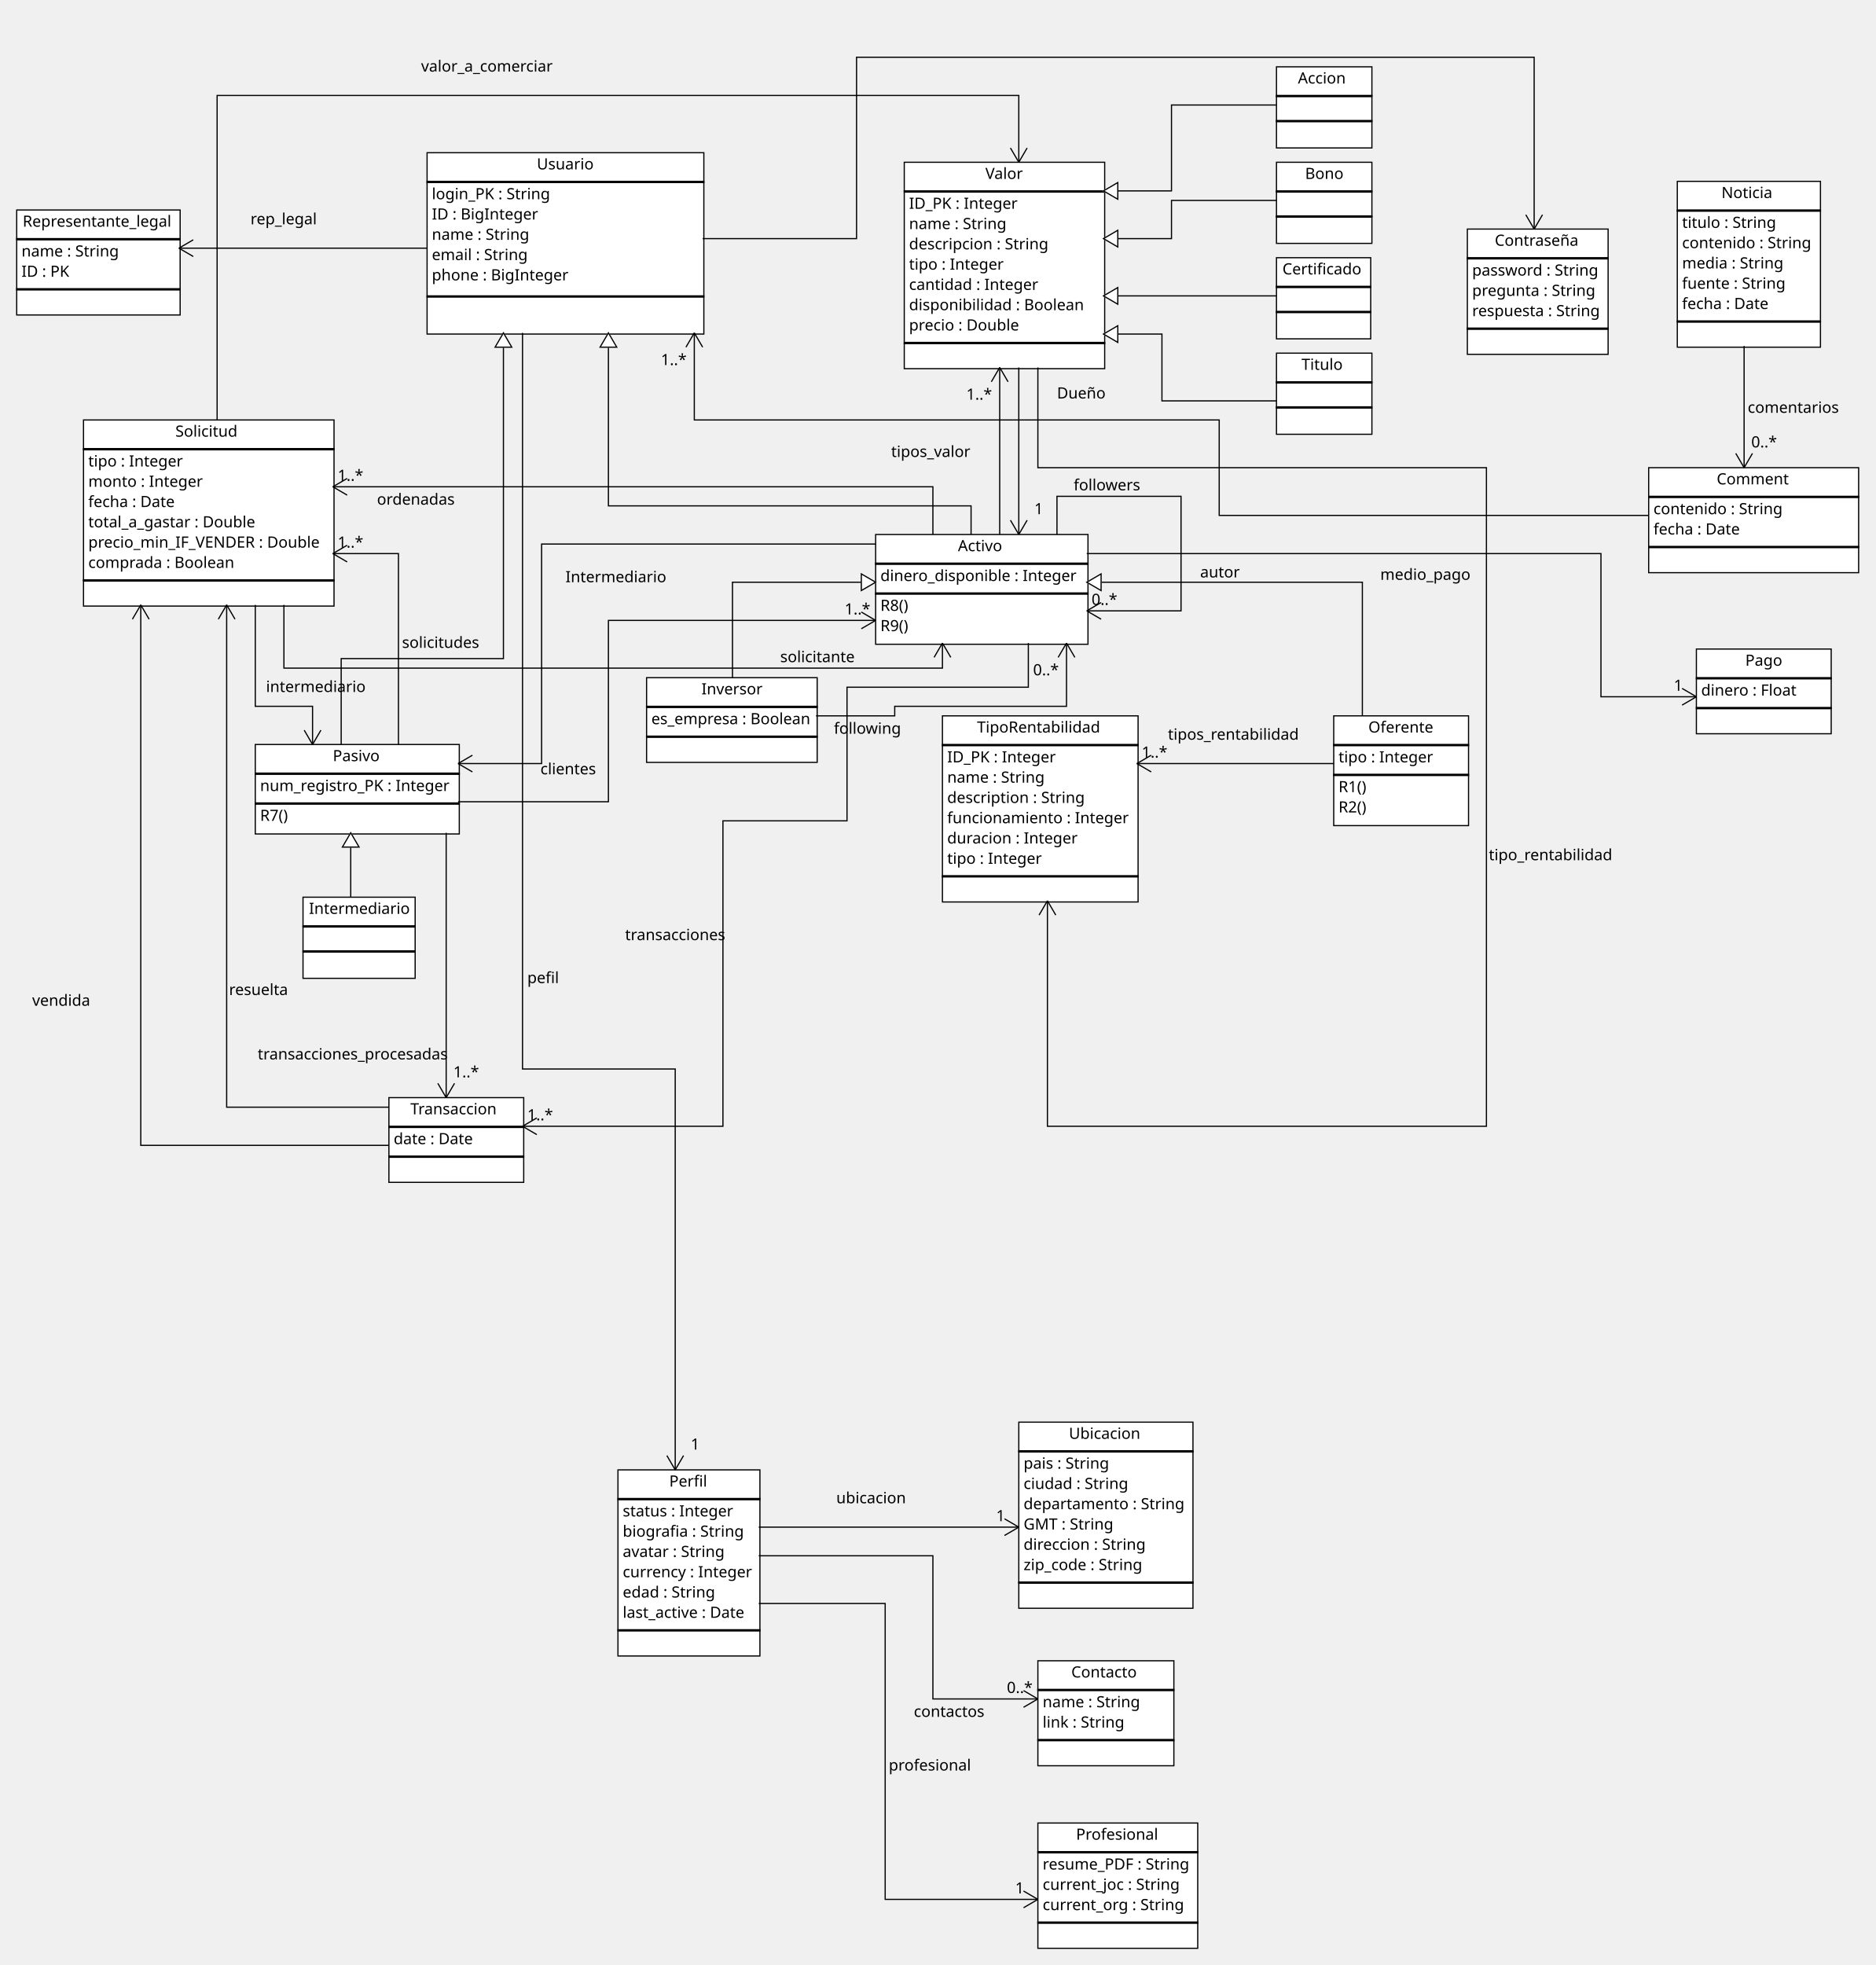
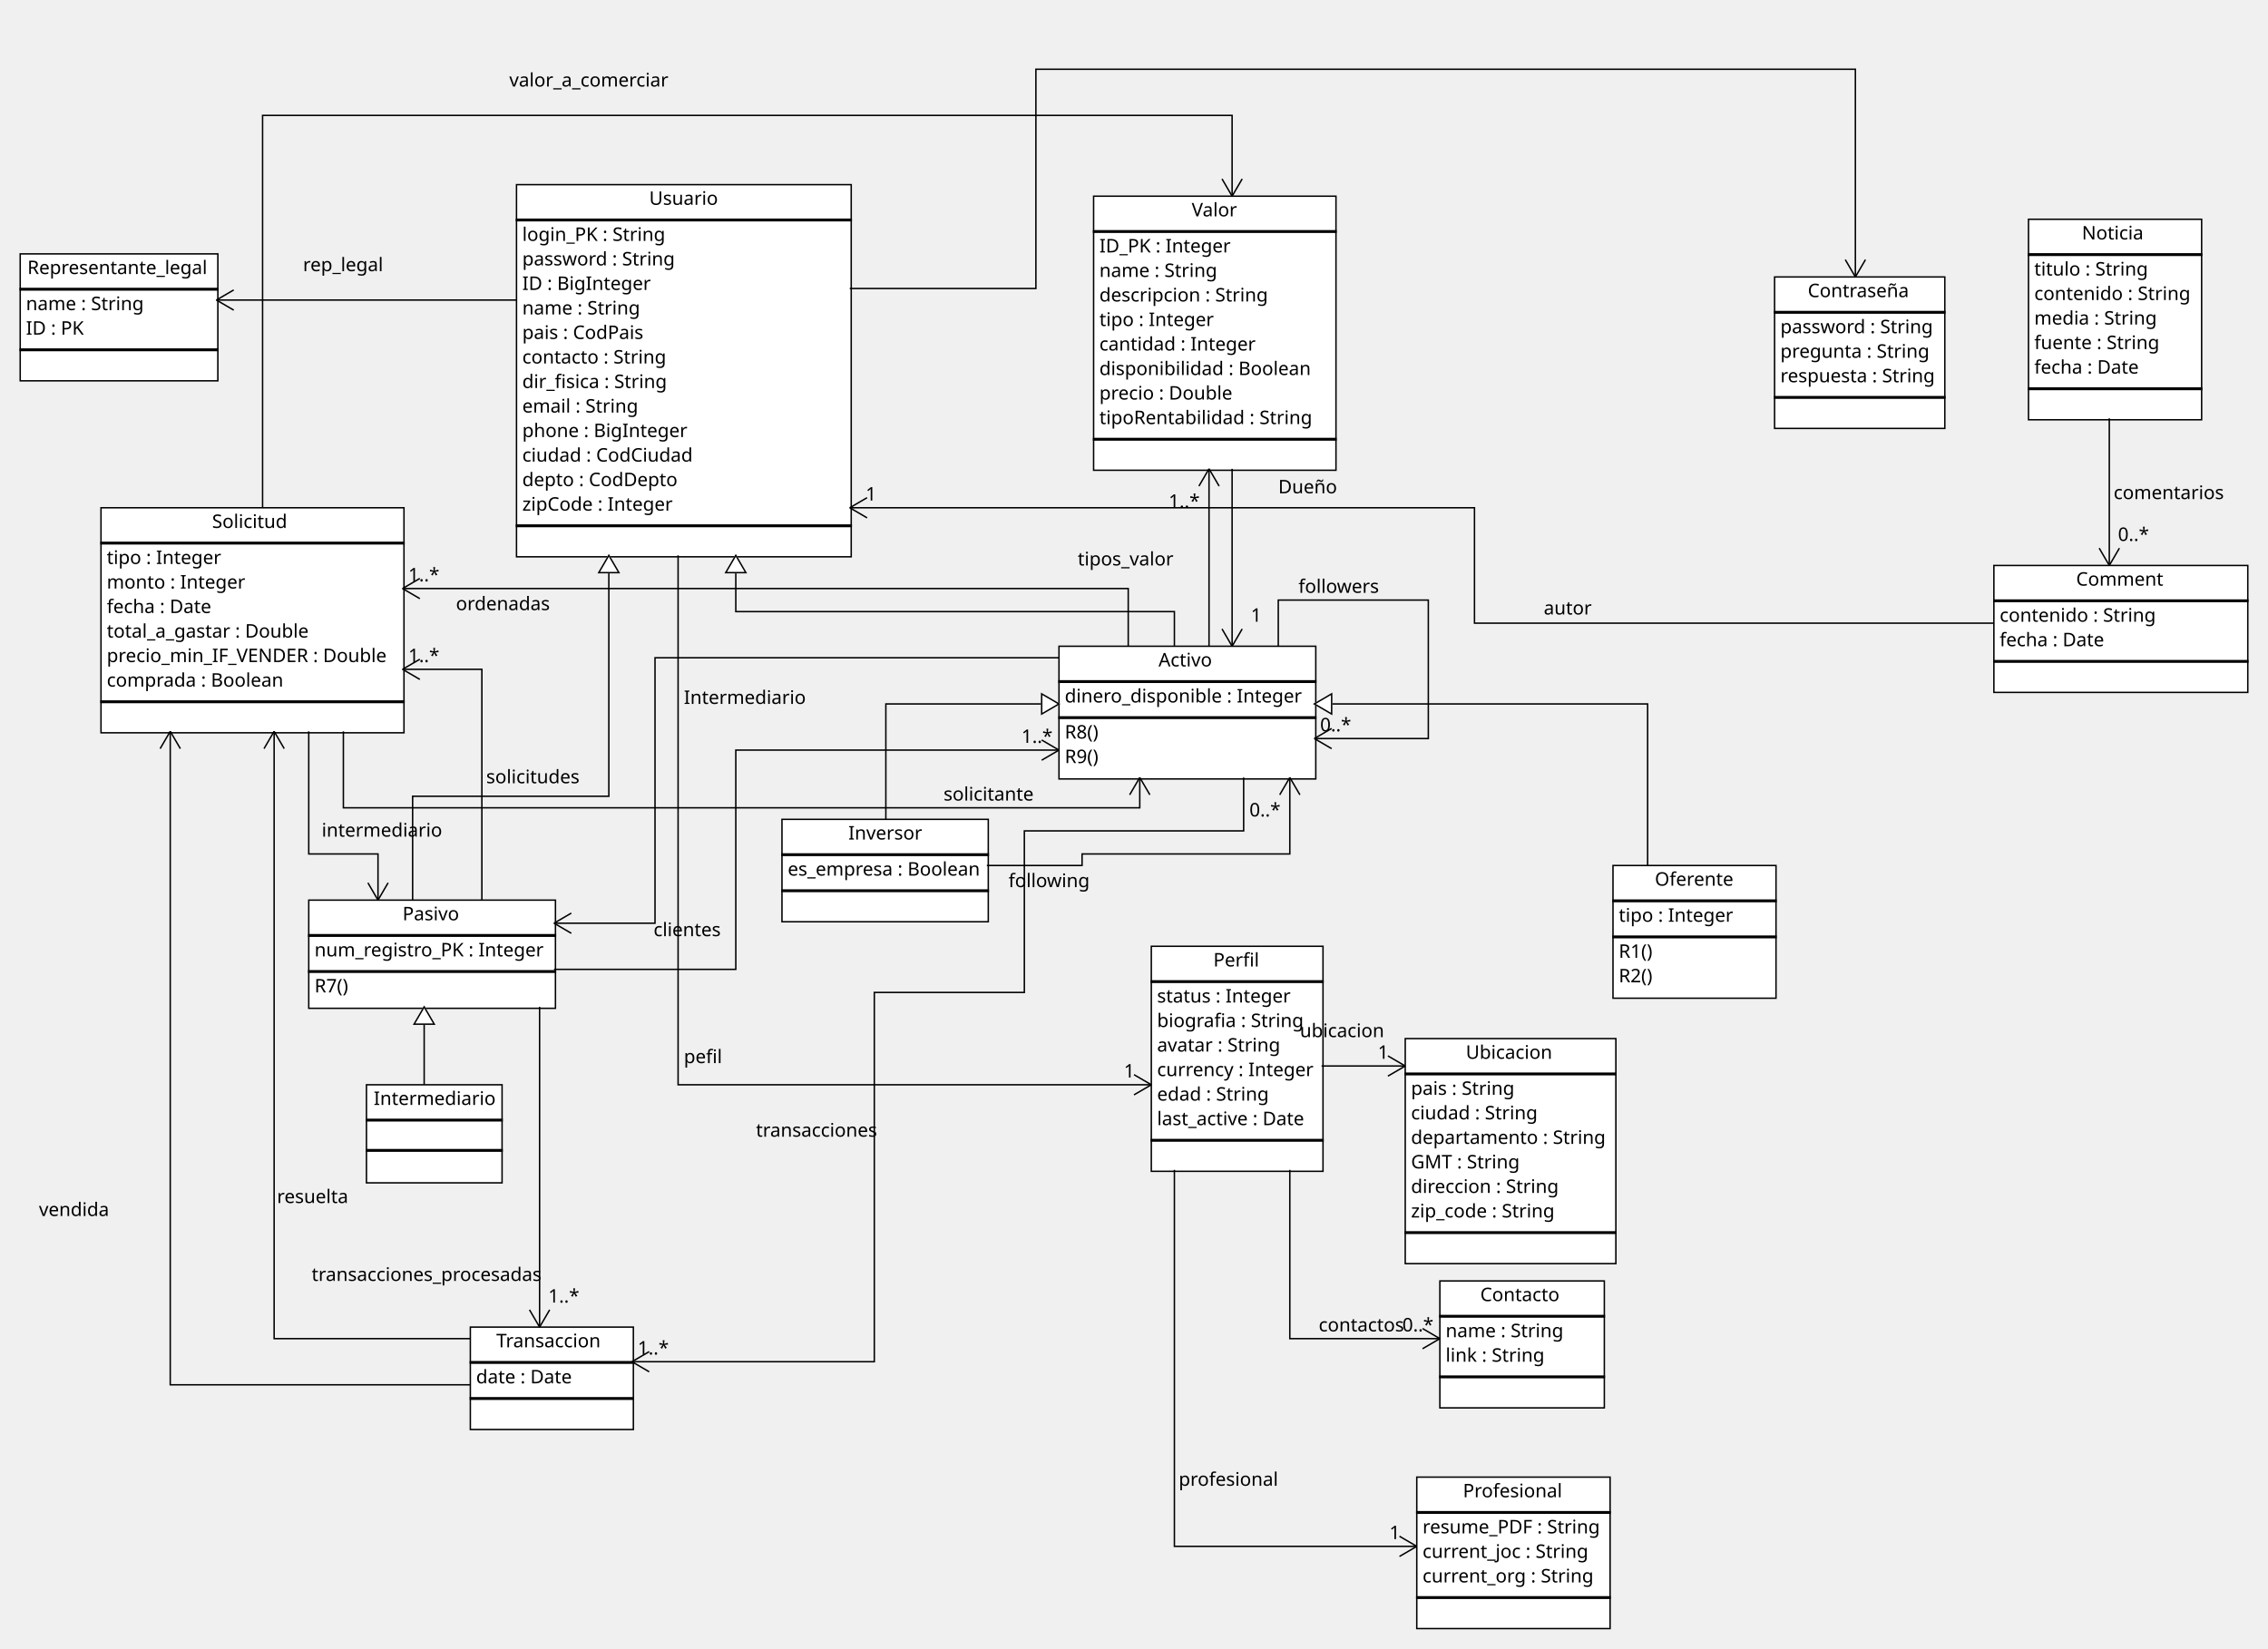
- <svg xmlns="http://www.w3.org/2000/svg" height="1647" version="1.1" width="1572">
-   <rect fill="#ffffff" height="152" stroke="#ffffff" stroke-width="1" width="232" x="358" y="128" />
-   <rect fill="none" height="152" stroke="#000000" stroke-width="1" width="232" x="358" y="128" />
+ <svg xmlns="http://www.w3.org/2000/svg" height="1143" version="1.1" width="1572">
+   <rect fill="#ffffff" height="258" stroke="#ffffff" stroke-width="1" width="232" x="358" y="128" />
+   <rect fill="none" height="258" stroke="#000000" stroke-width="1" width="232" x="358" y="128" />
  <text font-family="Lucida Grande" font-size="13" x="450" y="142">
Usuario</text>
  <rect fill="#000000" height="1" stroke="#000000" stroke-width="1" width="232" x="358" y="152" />
  <text font-family="Lucida Grande" font-size="13" x="362" y="167">
login_PK : String</text>
  <text font-family="Lucida Grande" font-size="13" x="362" y="184">
+ password : String</text>
+   <text font-family="Lucida Grande" font-size="13" x="362" y="201">
ID : BigInteger</text>
-   <text font-family="Lucida Grande" font-size="13" x="362" y="201">
+   <text font-family="Lucida Grande" font-size="13" x="362" y="218">
name : String</text>
-   <text font-family="Lucida Grande" font-size="13" x="362" y="218">
+   <text font-family="Lucida Grande" font-size="13" x="362" y="235">
+ pais : CodPais</text>
+   <text font-family="Lucida Grande" font-size="13" x="362" y="252">
+ contacto : String</text>
+   <text font-family="Lucida Grande" font-size="13" x="362" y="269">
+ dir_fisica : String</text>
+   <text font-family="Lucida Grande" font-size="13" x="362" y="286">
email : String</text>
-   <text font-family="Lucida Grande" font-size="13" x="362" y="235">
+   <text font-family="Lucida Grande" font-size="13" x="362" y="303">
phone : BigInteger</text>
-   <rect fill="#000000" height="1" stroke="#000000" stroke-width="1" width="232" x="358" y="248" />
-   <rect fill="#ffffff" height="173" stroke="#ffffff" stroke-width="1" width="168" x="758" y="136" />
-   <rect fill="none" height="173" stroke="#000000" stroke-width="1" width="168" x="758" y="136" />
+   <text font-family="Lucida Grande" font-size="13" x="362" y="320">
+ ciudad : CodCiudad</text>
+   <text font-family="Lucida Grande" font-size="13" x="362" y="337">
+ depto : CodDepto</text>
+   <text font-family="Lucida Grande" font-size="13" x="362" y="354">
+ zipCode : Integer</text>
+   <rect fill="#000000" height="1" stroke="#000000" stroke-width="1" width="232" x="358" y="364" />
+   <rect fill="#ffffff" height="190" stroke="#ffffff" stroke-width="1" width="168" x="758" y="136" />
+   <rect fill="none" height="190" stroke="#000000" stroke-width="1" width="168" x="758" y="136" />
  <text font-family="Lucida Grande" font-size="13" x="826" y="150">
Valor</text>
  <rect fill="#000000" height="1" stroke="#000000" stroke-width="1" width="168" x="758" y="160" />
  <text font-family="Lucida Grande" font-size="13" x="762" y="175">
ID_PK : Integer</text>
  <text font-family="Lucida Grande" font-size="13" x="762" y="192">
name : String</text>
  <text font-family="Lucida Grande" font-size="13" x="762" y="209">
descripcion : String</text>
  <text font-family="Lucida Grande" font-size="13" x="762" y="226">
tipo : Integer</text>
  <text font-family="Lucida Grande" font-size="13" x="762" y="243">
cantidad : Integer</text>
  <text font-family="Lucida Grande" font-size="13" x="762" y="260">
disponibilidad : Boolean</text>
  <text font-family="Lucida Grande" font-size="13" x="762" y="277">
precio : Double</text>
-   <rect fill="#000000" height="1" stroke="#000000" stroke-width="1" width="168" x="758" y="287" />
-   <rect fill="#ffffff" height="68" stroke="#ffffff" stroke-width="1" width="80" x="1070" y="56" />
-   <rect fill="none" height="68" stroke="#000000" stroke-width="1" width="80" x="1070" y="56" />
-   <text font-family="Lucida Grande" font-size="13" x="1088" y="70">
- Accion</text>
-   <rect fill="#000000" height="1" stroke="#000000" stroke-width="1" width="80" x="1070" y="80" />
-   <rect fill="#000000" height="1" stroke="#000000" stroke-width="1" width="80" x="1070" y="101" />
-   <rect fill="#ffffff" height="68" stroke="#ffffff" stroke-width="1" width="80" x="1070" y="136" />
-   <rect fill="none" height="68" stroke="#000000" stroke-width="1" width="80" x="1070" y="136" />
-   <text font-family="Lucida Grande" font-size="13" x="1094" y="150">
- Bono</text>
-   <rect fill="#000000" height="1" stroke="#000000" stroke-width="1" width="80" x="1070" y="160" />
-   <rect fill="#000000" height="1" stroke="#000000" stroke-width="1" width="80" x="1070" y="181" />
-   <rect fill="#ffffff" height="68" stroke="#ffffff" stroke-width="1" width="79" x="1070" y="216" />
-   <rect fill="none" height="68" stroke="#000000" stroke-width="1" width="79" x="1070" y="216" />
-   <text font-family="Lucida Grande" font-size="13" x="1075" y="230">
- Certificado</text>
-   <rect fill="#000000" height="1" stroke="#000000" stroke-width="1" width="79" x="1070" y="240" />
-   <rect fill="#000000" height="1" stroke="#000000" stroke-width="1" width="79" x="1070" y="261" />
-   <rect fill="#ffffff" height="68" stroke="#ffffff" stroke-width="1" width="80" x="1070" y="296" />
-   <rect fill="none" height="68" stroke="#000000" stroke-width="1" width="80" x="1070" y="296" />
-   <text font-family="Lucida Grande" font-size="13" x="1091" y="310">
- Titulo</text>
-   <rect fill="#000000" height="1" stroke="#000000" stroke-width="1" width="80" x="1070" y="320" />
-   <rect fill="#000000" height="1" stroke="#000000" stroke-width="1" width="80" x="1070" y="341" />
-   <polyline fill="none" points="1070,88 982,88 982,160 925,160" stroke="#000000" stroke-width="1" />
-   <polygon fill="#ffffff" points="925,160 937,153 937,167" stroke="#ffffff" stroke-width="1" />
-   <polygon fill="none" points="925,160 937,153 937,167" stroke="#000000" stroke-width="1" />
-   <polyline fill="none" points="1070,168 982,168 982,200 925,200" stroke="#000000" stroke-width="1" />
-   <polygon fill="#ffffff" points="925,200 937,193 937,207" stroke="#ffffff" stroke-width="1" />
-   <polygon fill="none" points="925,200 937,193 937,207" stroke="#000000" stroke-width="1" />
-   <polyline fill="none" points="1070,248 925,248" stroke="#000000" stroke-width="1" />
-   <polygon fill="#ffffff" points="925,248 937,241 937,255" stroke="#ffffff" stroke-width="1" />
-   <polygon fill="none" points="925,248 937,241 937,255" stroke="#000000" stroke-width="1" />
-   <polyline fill="none" points="1070,336 974,336 974,280 925,280" stroke="#000000" stroke-width="1" />
-   <polygon fill="#ffffff" points="925,280 937,273 937,287" stroke="#ffffff" stroke-width="1" />
-   <polygon fill="none" points="925,280 937,273 937,287" stroke="#000000" stroke-width="1" />
+   <text font-family="Lucida Grande" font-size="13" x="762" y="294">
+ tipoRentabilidad : String</text>
+   <rect fill="#000000" height="1" stroke="#000000" stroke-width="1" width="168" x="758" y="304" />
  <rect fill="#ffffff" height="92" stroke="#ffffff" stroke-width="1" width="178" x="734" y="448" />
  <rect fill="none" height="92" stroke="#000000" stroke-width="1" width="178" x="734" y="448" />
  <text font-family="Lucida Grande" font-size="13" x="803" y="462">
Activo</text>
  <rect fill="#000000" height="1" stroke="#000000" stroke-width="1" width="178" x="734" y="472" />
  <text font-family="Lucida Grande" font-size="13" x="738" y="487">
dinero_disponible : Integer</text>
  <rect fill="#000000" height="1" stroke="#000000" stroke-width="1" width="178" x="734" y="497" />
  <text font-family="Lucida Grande" font-size="13" x="738" y="512">
R8()</text>
  <text font-family="Lucida Grande" font-size="13" x="738" y="529">
R9()</text>
-   <polyline fill="none" points="814,448 814,424 510,424 510,279" stroke="#000000" stroke-width="1" />
-   <polygon fill="#ffffff" points="510,279 517,291 503,291" stroke="#ffffff" stroke-width="1" />
-   <polygon fill="none" points="510,279 517,291 503,291" stroke="#000000" stroke-width="1" />
+   <polyline fill="none" points="814,448 814,424 510,424 510,385" stroke="#000000" stroke-width="1" />
+   <polygon fill="#ffffff" points="510,385 517,397 503,397" stroke="#ffffff" stroke-width="1" />
+   <polygon fill="none" points="510,385 517,397 503,397" stroke="#000000" stroke-width="1" />
  <rect fill="#ffffff" height="92" stroke="#ffffff" stroke-width="1" width="113" x="1118" y="600" />
  <rect fill="none" height="92" stroke="#000000" stroke-width="1" width="113" x="1118" y="600" />
  <text font-family="Lucida Grande" font-size="13" x="1147" y="614">
Oferente</text>
  <rect fill="#000000" height="1" stroke="#000000" stroke-width="1" width="113" x="1118" y="624" />
  <text font-family="Lucida Grande" font-size="13" x="1122" y="639">
tipo : Integer</text>
  <rect fill="#000000" height="1" stroke="#000000" stroke-width="1" width="113" x="1118" y="649" />
  <text font-family="Lucida Grande" font-size="13" x="1122" y="664">
R1()</text>
  <text font-family="Lucida Grande" font-size="13" x="1122" y="681">
R2()</text>
  <rect fill="#ffffff" height="71" stroke="#ffffff" stroke-width="1" width="143" x="542" y="568" />
  <rect fill="none" height="71" stroke="#000000" stroke-width="1" width="143" x="542" y="568" />
  <text font-family="Lucida Grande" font-size="13" x="588" y="582">
Inversor</text>
  <rect fill="#000000" height="1" stroke="#000000" stroke-width="1" width="143" x="542" y="592" />
  <text font-family="Lucida Grande" font-size="13" x="546" y="607">
es_empresa : Boolean</text>
  <rect fill="#000000" height="1" stroke="#000000" stroke-width="1" width="143" x="542" y="617" />
  <polyline fill="none" points="1142,600 1142,488 911,488" stroke="#000000" stroke-width="1" />
  <polygon fill="#ffffff" points="911,488 923,481 923,495" stroke="#ffffff" stroke-width="1" />
  <polygon fill="none" points="911,488 923,481 923,495" stroke="#000000" stroke-width="1" />
  <polyline fill="none" points="614,568 614,488 734,488" stroke="#000000" stroke-width="1" />
  <polygon fill="#ffffff" points="734,488 722,495 722,481" stroke="#ffffff" stroke-width="1" />
  <polygon fill="none" points="734,488 722,495 722,481" stroke="#000000" stroke-width="1" />
-   <rect fill="#ffffff" height="156" stroke="#ffffff" stroke-width="1" width="164" x="790" y="600" />
-   <rect fill="none" height="156" stroke="#000000" stroke-width="1" width="164" x="790" y="600" />
-   <text font-family="Lucida Grande" font-size="13" x="819" y="614">
- TipoRentabilidad</text>
-   <rect fill="#000000" height="1" stroke="#000000" stroke-width="1" width="164" x="790" y="624" />
-   <text font-family="Lucida Grande" font-size="13" x="794" y="639">
- ID_PK : Integer</text>
-   <text font-family="Lucida Grande" font-size="13" x="794" y="656">
- name : String</text>
-   <text font-family="Lucida Grande" font-size="13" x="794" y="673">
- description : String</text>
-   <text font-family="Lucida Grande" font-size="13" x="794" y="690">
- funcionamiento : Integer</text>
-   <text font-family="Lucida Grande" font-size="13" x="794" y="707">
- duracion : Integer</text>
-   <text font-family="Lucida Grande" font-size="13" x="794" y="724">
- tipo : Integer</text>
-   <rect fill="#000000" height="1" stroke="#000000" stroke-width="1" width="164" x="790" y="734" />
-   <polyline fill="none" points="1118,640 953,640" stroke="#000000" stroke-width="1" />
-   <line fill="#000000" stroke="#000000" stroke-width="1" x1="965" x2="953" y1="633" y2="640" />
-   <line fill="#000000" stroke="#000000" stroke-width="1" x1="965" x2="953" y1="647" y2="640" />
-   <text font-family="Lucida Grande" font-size="13" x="979" y="620">
- tipos_rentabilidad</text>
-   <text font-family="Lucida Grande" font-size="13" x="957" y="635">
- 1..*</text>
-   <polyline fill="none" points="870,308 870,392 1246,392 1246,944 878,944 878,755" stroke="#000000" stroke-width="1" />
-   <line fill="#000000" stroke="#000000" stroke-width="1" x1="885" x2="878" y1="767" y2="755" />
-   <line fill="#000000" stroke="#000000" stroke-width="1" x1="871" x2="878" y1="767" y2="755" />
-   <text font-family="Lucida Grande" font-size="13" x="1248" y="721">
- tipo_rentabilidad</text>
-   <polyline fill="none" points="838,448 838,308" stroke="#000000" stroke-width="1" />
-   <line fill="#000000" stroke="#000000" stroke-width="1" x1="845" x2="838" y1="320" y2="308" />
-   <line fill="#000000" stroke="#000000" stroke-width="1" x1="831" x2="838" y1="320" y2="308" />
-   <text font-family="Lucida Grande" font-size="13" x="747" y="383">
+   <polyline fill="none" points="838,448 838,325" stroke="#000000" stroke-width="1" />
+   <line fill="#000000" stroke="#000000" stroke-width="1" x1="845" x2="838" y1="337" y2="325" />
+   <line fill="#000000" stroke="#000000" stroke-width="1" x1="831" x2="838" y1="337" y2="325" />
+   <text font-family="Lucida Grande" font-size="13" x="747" y="392">
tipos_valor</text>
-   <text font-family="Lucida Grande" font-size="13" x="810" y="335">
+   <text font-family="Lucida Grande" font-size="13" x="810" y="352">
1..*</text>
  <rect fill="#ffffff" height="156" stroke="#ffffff" stroke-width="1" width="210" x="70" y="352" />
  <rect fill="none" height="156" stroke="#000000" stroke-width="1" width="210" x="70" y="352" />
  <text font-family="Lucida Grande" font-size="13" x="147" y="366">
Solicitud</text>
  <rect fill="#000000" height="1" stroke="#000000" stroke-width="1" width="210" x="70" y="376" />
  <text font-family="Lucida Grande" font-size="13" x="74" y="391">
tipo : Integer</text>
  <text font-family="Lucida Grande" font-size="13" x="74" y="408">
monto : Integer</text>
  <text font-family="Lucida Grande" font-size="13" x="74" y="425">
fecha : Date</text>
  <text font-family="Lucida Grande" font-size="13" x="74" y="442">
total_a_gastar : Double</text>
  <text font-family="Lucida Grande" font-size="13" x="74" y="459">
precio_min_IF_VENDER : Double</text>
  <text font-family="Lucida Grande" font-size="13" x="74" y="476">
comprada : Boolean</text>
  <rect fill="#000000" height="1" stroke="#000000" stroke-width="1" width="210" x="70" y="486" />
  <polyline fill="none" points="182,352 182,80 854,80 854,136" stroke="#000000" stroke-width="1" />
  <line fill="#000000" stroke="#000000" stroke-width="1" x1="847" x2="854" y1="124" y2="136" />
  <line fill="#000000" stroke="#000000" stroke-width="1" x1="861" x2="854" y1="124" y2="136" />
  <text font-family="Lucida Grande" font-size="13" x="353" y="60">
valor_a_comerciar</text>
  <rect fill="#ffffff" height="88" stroke="#ffffff" stroke-width="1" width="137" x="14" y="176" />
  <rect fill="none" height="88" stroke="#000000" stroke-width="1" width="137" x="14" y="176" />
  <text font-family="Lucida Grande" font-size="13" x="19" y="190">
Representante_legal</text>
  <rect fill="#000000" height="1" stroke="#000000" stroke-width="1" width="137" x="14" y="200" />
  <text font-family="Lucida Grande" font-size="13" x="18" y="215">
name : String</text>
  <text font-family="Lucida Grande" font-size="13" x="18" y="232">
ID : PK</text>
  <rect fill="#000000" height="1" stroke="#000000" stroke-width="1" width="137" x="14" y="242" />
  <polyline fill="none" points="358,208 150,208" stroke="#000000" stroke-width="1" />
  <line fill="#000000" stroke="#000000" stroke-width="1" x1="162" x2="150" y1="201" y2="208" />
  <line fill="#000000" stroke="#000000" stroke-width="1" x1="162" x2="150" y1="215" y2="208" />
  <text font-family="Lucida Grande" font-size="13" x="210" y="188">
rep_legal</text>
  <rect fill="#ffffff" height="75" stroke="#ffffff" stroke-width="1" width="171" x="214" y="624" />
  <rect fill="none" height="75" stroke="#000000" stroke-width="1" width="171" x="214" y="624" />
  <text font-family="Lucida Grande" font-size="13" x="279" y="638">
Pasivo</text>
  <rect fill="#000000" height="1" stroke="#000000" stroke-width="1" width="171" x="214" y="648" />
  <text font-family="Lucida Grande" font-size="13" x="218" y="663">
num_registro_PK : Integer</text>
  <rect fill="#000000" height="1" stroke="#000000" stroke-width="1" width="171" x="214" y="673" />
  <text font-family="Lucida Grande" font-size="13" x="218" y="688">
R7()</text>
-   <polyline fill="none" points="286,624 286,552 422,552 422,279" stroke="#000000" stroke-width="1" />
-   <polygon fill="#ffffff" points="422,279 429,291 415,291" stroke="#ffffff" stroke-width="1" />
-   <polygon fill="none" points="422,279 429,291 415,291" stroke="#000000" stroke-width="1" />
+   <polyline fill="none" points="286,624 286,552 422,552 422,385" stroke="#000000" stroke-width="1" />
+   <polygon fill="#ffffff" points="422,385 429,397 415,397" stroke="#ffffff" stroke-width="1" />
+   <polygon fill="none" points="422,385 429,397 415,397" stroke="#000000" stroke-width="1" />
  <rect fill="#ffffff" height="68" stroke="#ffffff" stroke-width="1" width="94" x="254" y="752" />
  <rect fill="none" height="68" stroke="#000000" stroke-width="1" width="94" x="254" y="752" />
  <text font-family="Lucida Grande" font-size="13" x="259" y="766">
Intermediario</text>
  <rect fill="#000000" height="1" stroke="#000000" stroke-width="1" width="94" x="254" y="776" />
  <rect fill="#000000" height="1" stroke="#000000" stroke-width="1" width="94" x="254" y="797" />
  <polyline fill="none" points="294,752 294,698" stroke="#000000" stroke-width="1" />
  <polygon fill="#ffffff" points="294,698 301,710 287,710" stroke="#ffffff" stroke-width="1" />
  <polygon fill="none" points="294,698 301,710 287,710" stroke="#000000" stroke-width="1" />
  <polyline fill="none" points="734,456 454,456 454,640 384,640" stroke="#000000" stroke-width="1" />
  <line fill="#000000" stroke="#000000" stroke-width="1" x1="396" x2="384" y1="633" y2="640" />
  <line fill="#000000" stroke="#000000" stroke-width="1" x1="396" x2="384" y1="647" y2="640" />
  <text font-family="Lucida Grande" font-size="13" x="474" y="488">
Intermediario</text>
  <polyline fill="none" points="384,672 510,672 510,520 734,520" stroke="#000000" stroke-width="1" />
  <line fill="#000000" stroke="#000000" stroke-width="1" x1="722" x2="734" y1="527" y2="520" />
  <line fill="#000000" stroke="#000000" stroke-width="1" x1="722" x2="734" y1="513" y2="520" />
  <text font-family="Lucida Grande" font-size="13" x="453" y="649">
clientes</text>
  <text font-family="Lucida Grande" font-size="13" x="708" y="515">
1..*</text>
  <rect fill="#ffffff" height="71" stroke="#ffffff" stroke-width="1" width="113" x="326" y="920" />
  <rect fill="none" height="71" stroke="#000000" stroke-width="1" width="113" x="326" y="920" />
  <text font-family="Lucida Grande" font-size="13" x="344" y="934">
Transaccion</text>
  <rect fill="#000000" height="1" stroke="#000000" stroke-width="1" width="113" x="326" y="944" />
  <text font-family="Lucida Grande" font-size="13" x="330" y="959">
date : Date</text>
  <rect fill="#000000" height="1" stroke="#000000" stroke-width="1" width="113" x="326" y="969" />
  <polyline fill="none" points="862,539 862,576 710,576 710,688 606,688 606,944 438,944" stroke="#000000" stroke-width="1" />
  <line fill="#000000" stroke="#000000" stroke-width="1" x1="450" x2="438" y1="937" y2="944" />
  <line fill="#000000" stroke="#000000" stroke-width="1" x1="450" x2="438" y1="951" y2="944" />
  <text font-family="Lucida Grande" font-size="13" x="524" y="788">
transacciones</text>
  <text font-family="Lucida Grande" font-size="13" x="442" y="939">
1..*</text>
  <polyline fill="none" points="374,698 374,920" stroke="#000000" stroke-width="1" />
  <line fill="#000000" stroke="#000000" stroke-width="1" x1="367" x2="374" y1="908" y2="920" />
  <line fill="#000000" stroke="#000000" stroke-width="1" x1="381" x2="374" y1="908" y2="920" />
  <text font-family="Lucida Grande" font-size="13" x="216" y="888">
transacciones_procesadas</text>
  <text font-family="Lucida Grande" font-size="13" x="380" y="903">
1..*</text>
  <polyline fill="none" points="326,928 190,928 190,507" stroke="#000000" stroke-width="1" />
  <line fill="#000000" stroke="#000000" stroke-width="1" x1="197" x2="190" y1="519" y2="507" />
  <line fill="#000000" stroke="#000000" stroke-width="1" x1="183" x2="190" y1="519" y2="507" />
  <text font-family="Lucida Grande" font-size="13" x="192" y="834">
resuelta</text>
  <polyline fill="none" points="326,960 118,960 118,507" stroke="#000000" stroke-width="1" />
  <line fill="#000000" stroke="#000000" stroke-width="1" x1="125" x2="118" y1="519" y2="507" />
  <line fill="#000000" stroke="#000000" stroke-width="1" x1="111" x2="118" y1="519" y2="507" />
  <text font-family="Lucida Grande" font-size="13" x="27" y="843">
vendida</text>
  <polyline fill="none" points="238,507 238,560 790,560 790,539" stroke="#000000" stroke-width="1" />
  <line fill="#000000" stroke="#000000" stroke-width="1" x1="797" x2="790" y1="551" y2="539" />
  <line fill="#000000" stroke="#000000" stroke-width="1" x1="783" x2="790" y1="551" y2="539" />
  <text font-family="Lucida Grande" font-size="13" x="654" y="555">
solicitante</text>
  <polyline fill="none" points="782,448 782,408 279,408" stroke="#000000" stroke-width="1" />
  <line fill="#000000" stroke="#000000" stroke-width="1" x1="291" x2="279" y1="401" y2="408" />
  <line fill="#000000" stroke="#000000" stroke-width="1" x1="291" x2="279" y1="415" y2="408" />
  <text font-family="Lucida Grande" font-size="13" x="316" y="423">
ordenadas</text>
  <text font-family="Lucida Grande" font-size="13" x="283" y="403">
1..*</text>
  <polyline fill="none" points="334,624 334,464 279,464" stroke="#000000" stroke-width="1" />
  <line fill="#000000" stroke="#000000" stroke-width="1" x1="291" x2="279" y1="457" y2="464" />
  <line fill="#000000" stroke="#000000" stroke-width="1" x1="291" x2="279" y1="471" y2="464" />
  <text font-family="Lucida Grande" font-size="13" x="337" y="543">
solicitudes</text>
  <text font-family="Lucida Grande" font-size="13" x="283" y="459">
1..*</text>
  <polyline fill="none" points="214,507 214,592 262,592 262,624" stroke="#000000" stroke-width="1" />
  <line fill="#000000" stroke="#000000" stroke-width="1" x1="255" x2="262" y1="612" y2="624" />
  <line fill="#000000" stroke="#000000" stroke-width="1" x1="269" x2="262" y1="612" y2="624" />
  <text font-family="Lucida Grande" font-size="13" x="223" y="580">
intermediario</text>
  <rect fill="#ffffff" height="139" stroke="#ffffff" stroke-width="1" width="120" x="1406" y="152" />
  <rect fill="none" height="139" stroke="#000000" stroke-width="1" width="120" x="1406" y="152" />
  <text font-family="Lucida Grande" font-size="13" x="1443" y="166">
Noticia</text>
  <rect fill="#000000" height="1" stroke="#000000" stroke-width="1" width="120" x="1406" y="176" />
  <text font-family="Lucida Grande" font-size="13" x="1410" y="191">
titulo : String</text>
  <text font-family="Lucida Grande" font-size="13" x="1410" y="208">
contenido : String</text>
  <text font-family="Lucida Grande" font-size="13" x="1410" y="225">
media : String</text>
  <text font-family="Lucida Grande" font-size="13" x="1410" y="242">
fuente : String</text>
  <text font-family="Lucida Grande" font-size="13" x="1410" y="259">
fecha : Date</text>
  <rect fill="#000000" height="1" stroke="#000000" stroke-width="1" width="120" x="1406" y="269" />
  <rect fill="#ffffff" height="88" stroke="#ffffff" stroke-width="1" width="176" x="1382" y="392" />
  <rect fill="none" height="88" stroke="#000000" stroke-width="1" width="176" x="1382" y="392" />
  <text font-family="Lucida Grande" font-size="13" x="1439" y="406">
Comment</text>
  <rect fill="#000000" height="1" stroke="#000000" stroke-width="1" width="176" x="1382" y="416" />
  <text font-family="Lucida Grande" font-size="13" x="1386" y="431">
contenido : String</text>
  <text font-family="Lucida Grande" font-size="13" x="1386" y="448">
fecha : Date</text>
  <rect fill="#000000" height="1" stroke="#000000" stroke-width="1" width="176" x="1382" y="458" />
  <polyline fill="none" points="1462,290 1462,392" stroke="#000000" stroke-width="1" />
  <line fill="#000000" stroke="#000000" stroke-width="1" x1="1455" x2="1462" y1="380" y2="392" />
  <line fill="#000000" stroke="#000000" stroke-width="1" x1="1469" x2="1462" y1="380" y2="392" />
  <text font-family="Lucida Grande" font-size="13" x="1465" y="346">
comentarios</text>
  <text font-family="Lucida Grande" font-size="13" x="1468" y="375">
0..*</text>
-   <polyline fill="none" points="1382,432 1022,432 1022,352 582,352 582,279" stroke="#000000" stroke-width="1" />
-   <line fill="#000000" stroke="#000000" stroke-width="1" x1="589" x2="582" y1="291" y2="279" />
-   <line fill="#000000" stroke="#000000" stroke-width="1" x1="575" x2="582" y1="291" y2="279" />
-   <text font-family="Lucida Grande" font-size="13" x="1006" y="484">
+   <polyline fill="none" points="1382,432 1022,432 1022,352 589,352" stroke="#000000" stroke-width="1" />
+   <line fill="#000000" stroke="#000000" stroke-width="1" x1="601" x2="589" y1="345" y2="352" />
+   <line fill="#000000" stroke="#000000" stroke-width="1" x1="601" x2="589" y1="359" y2="352" />
+   <text font-family="Lucida Grande" font-size="13" x="1070" y="426">
autor</text>
-   <text font-family="Lucida Grande" font-size="13" x="554" y="306">
- 1..*</text>
+   <text font-family="Lucida Grande" font-size="13" x="600" y="347">
+ 1</text>
  <rect fill="#ffffff" height="105" stroke="#ffffff" stroke-width="1" width="118" x="1230" y="192" />
  <rect fill="none" height="105" stroke="#000000" stroke-width="1" width="118" x="1230" y="192" />
  <text font-family="Lucida Grande" font-size="13" x="1253" y="206">
Contraseña</text>
  <rect fill="#000000" height="1" stroke="#000000" stroke-width="1" width="118" x="1230" y="216" />
  <text font-family="Lucida Grande" font-size="13" x="1234" y="231">
password : String</text>
  <text font-family="Lucida Grande" font-size="13" x="1234" y="248">
pregunta : String</text>
  <text font-family="Lucida Grande" font-size="13" x="1234" y="265">
respuesta : String</text>
  <rect fill="#000000" height="1" stroke="#000000" stroke-width="1" width="118" x="1230" y="275" />
  <polyline fill="none" points="589,200 718,200 718,48 1286,48 1286,192" stroke="#000000" stroke-width="1" />
  <line fill="#000000" stroke="#000000" stroke-width="1" x1="1279" x2="1286" y1="180" y2="192" />
  <line fill="#000000" stroke="#000000" stroke-width="1" x1="1293" x2="1286" y1="180" y2="192" />
-   <rect fill="#ffffff" height="156" stroke="#ffffff" stroke-width="1" width="119" x="518" y="1232" />
-   <rect fill="none" height="156" stroke="#000000" stroke-width="1" width="119" x="518" y="1232" />
-   <text font-family="Lucida Grande" font-size="13" x="561" y="1246">
+   <rect fill="#ffffff" height="156" stroke="#ffffff" stroke-width="1" width="119" x="798" y="656" />
+   <rect fill="none" height="156" stroke="#000000" stroke-width="1" width="119" x="798" y="656" />
+   <text font-family="Lucida Grande" font-size="13" x="841" y="670">
Perfil</text>
-   <rect fill="#000000" height="1" stroke="#000000" stroke-width="1" width="119" x="518" y="1256" />
-   <text font-family="Lucida Grande" font-size="13" x="522" y="1271">
+   <rect fill="#000000" height="1" stroke="#000000" stroke-width="1" width="119" x="798" y="680" />
+   <text font-family="Lucida Grande" font-size="13" x="802" y="695">
status : Integer</text>
-   <text font-family="Lucida Grande" font-size="13" x="522" y="1288">
+   <text font-family="Lucida Grande" font-size="13" x="802" y="712">
biografia : String</text>
-   <text font-family="Lucida Grande" font-size="13" x="522" y="1305">
+   <text font-family="Lucida Grande" font-size="13" x="802" y="729">
avatar : String</text>
-   <text font-family="Lucida Grande" font-size="13" x="522" y="1322">
+   <text font-family="Lucida Grande" font-size="13" x="802" y="746">
currency : Integer</text>
-   <text font-family="Lucida Grande" font-size="13" x="522" y="1339">
+   <text font-family="Lucida Grande" font-size="13" x="802" y="763">
edad : String</text>
-   <text font-family="Lucida Grande" font-size="13" x="522" y="1356">
+   <text font-family="Lucida Grande" font-size="13" x="802" y="780">
last_active : Date</text>
-   <rect fill="#000000" height="1" stroke="#000000" stroke-width="1" width="119" x="518" y="1366" />
-   <rect fill="#ffffff" height="156" stroke="#ffffff" stroke-width="1" width="146" x="854" y="1192" />
-   <rect fill="none" height="156" stroke="#000000" stroke-width="1" width="146" x="854" y="1192" />
-   <text font-family="Lucida Grande" font-size="13" x="896" y="1206">
+   <rect fill="#000000" height="1" stroke="#000000" stroke-width="1" width="119" x="798" y="790" />
+   <rect fill="#ffffff" height="156" stroke="#ffffff" stroke-width="1" width="146" x="974" y="720" />
+   <rect fill="none" height="156" stroke="#000000" stroke-width="1" width="146" x="974" y="720" />
+   <text font-family="Lucida Grande" font-size="13" x="1016" y="734">
Ubicacion</text>
-   <rect fill="#000000" height="1" stroke="#000000" stroke-width="1" width="146" x="854" y="1216" />
-   <text font-family="Lucida Grande" font-size="13" x="858" y="1231">
+   <rect fill="#000000" height="1" stroke="#000000" stroke-width="1" width="146" x="974" y="744" />
+   <text font-family="Lucida Grande" font-size="13" x="978" y="759">
pais : String</text>
-   <text font-family="Lucida Grande" font-size="13" x="858" y="1248">
+   <text font-family="Lucida Grande" font-size="13" x="978" y="776">
ciudad : String</text>
-   <text font-family="Lucida Grande" font-size="13" x="858" y="1265">
+   <text font-family="Lucida Grande" font-size="13" x="978" y="793">
departamento : String</text>
-   <text font-family="Lucida Grande" font-size="13" x="858" y="1282">
+   <text font-family="Lucida Grande" font-size="13" x="978" y="810">
GMT : String</text>
-   <text font-family="Lucida Grande" font-size="13" x="858" y="1299">
+   <text font-family="Lucida Grande" font-size="13" x="978" y="827">
direccion : String</text>
-   <text font-family="Lucida Grande" font-size="13" x="858" y="1316">
+   <text font-family="Lucida Grande" font-size="13" x="978" y="844">
zip_code : String</text>
-   <rect fill="#000000" height="1" stroke="#000000" stroke-width="1" width="146" x="854" y="1326" />
-   <rect fill="#ffffff" height="88" stroke="#ffffff" stroke-width="1" width="114" x="870" y="1392" />
-   <rect fill="none" height="88" stroke="#000000" stroke-width="1" width="114" x="870" y="1392" />
-   <text font-family="Lucida Grande" font-size="13" x="898" y="1406">
+   <rect fill="#000000" height="1" stroke="#000000" stroke-width="1" width="146" x="974" y="854" />
+   <rect fill="#ffffff" height="88" stroke="#ffffff" stroke-width="1" width="114" x="998" y="888" />
+   <rect fill="none" height="88" stroke="#000000" stroke-width="1" width="114" x="998" y="888" />
+   <text font-family="Lucida Grande" font-size="13" x="1026" y="902">
Contacto</text>
-   <rect fill="#000000" height="1" stroke="#000000" stroke-width="1" width="114" x="870" y="1416" />
-   <text font-family="Lucida Grande" font-size="13" x="874" y="1431">
+   <rect fill="#000000" height="1" stroke="#000000" stroke-width="1" width="114" x="998" y="912" />
+   <text font-family="Lucida Grande" font-size="13" x="1002" y="927">
name : String</text>
-   <text font-family="Lucida Grande" font-size="13" x="874" y="1448">
+   <text font-family="Lucida Grande" font-size="13" x="1002" y="944">
link : String</text>
-   <rect fill="#000000" height="1" stroke="#000000" stroke-width="1" width="114" x="870" y="1458" />
-   <rect fill="#ffffff" height="105" stroke="#ffffff" stroke-width="1" width="134" x="870" y="1528" />
-   <rect fill="none" height="105" stroke="#000000" stroke-width="1" width="134" x="870" y="1528" />
-   <text font-family="Lucida Grande" font-size="13" x="902" y="1542">
+   <rect fill="#000000" height="1" stroke="#000000" stroke-width="1" width="114" x="998" y="954" />
+   <rect fill="#ffffff" height="105" stroke="#ffffff" stroke-width="1" width="134" x="982" y="1024" />
+   <rect fill="none" height="105" stroke="#000000" stroke-width="1" width="134" x="982" y="1024" />
+   <text font-family="Lucida Grande" font-size="13" x="1014" y="1038">
Profesional</text>
-   <rect fill="#000000" height="1" stroke="#000000" stroke-width="1" width="134" x="870" y="1552" />
-   <text font-family="Lucida Grande" font-size="13" x="874" y="1567">
+   <rect fill="#000000" height="1" stroke="#000000" stroke-width="1" width="134" x="982" y="1048" />
+   <text font-family="Lucida Grande" font-size="13" x="986" y="1063">
resume_PDF : String</text>
-   <text font-family="Lucida Grande" font-size="13" x="874" y="1584">
+   <text font-family="Lucida Grande" font-size="13" x="986" y="1080">
current_joc : String</text>
-   <text font-family="Lucida Grande" font-size="13" x="874" y="1601">
+   <text font-family="Lucida Grande" font-size="13" x="986" y="1097">
current_org : String</text>
-   <rect fill="#000000" height="1" stroke="#000000" stroke-width="1" width="134" x="870" y="1611" />
-   <polyline fill="none" points="636,1304 782,1304 782,1424 870,1424" stroke="#000000" stroke-width="1" />
-   <line fill="#000000" stroke="#000000" stroke-width="1" x1="858" x2="870" y1="1431" y2="1424" />
-   <line fill="#000000" stroke="#000000" stroke-width="1" x1="858" x2="870" y1="1417" y2="1424" />
-   <text font-family="Lucida Grande" font-size="13" x="766" y="1439">
+   <rect fill="#000000" height="1" stroke="#000000" stroke-width="1" width="134" x="982" y="1107" />
+   <polyline fill="none" points="894,811 894,928 998,928" stroke="#000000" stroke-width="1" />
+   <line fill="#000000" stroke="#000000" stroke-width="1" x1="986" x2="998" y1="935" y2="928" />
+   <line fill="#000000" stroke="#000000" stroke-width="1" x1="986" x2="998" y1="921" y2="928" />
+   <text font-family="Lucida Grande" font-size="13" x="914" y="923">
contactos</text>
-   <text font-family="Lucida Grande" font-size="13" x="844" y="1419">
+   <text font-family="Lucida Grande" font-size="13" x="972" y="923">
0..*</text>
-   <polyline fill="none" points="636,1280 854,1280" stroke="#000000" stroke-width="1" />
-   <line fill="#000000" stroke="#000000" stroke-width="1" x1="842" x2="854" y1="1287" y2="1280" />
-   <line fill="#000000" stroke="#000000" stroke-width="1" x1="842" x2="854" y1="1273" y2="1280" />
-   <text font-family="Lucida Grande" font-size="13" x="701" y="1260">
+   <polyline fill="none" points="916,739 974,739" stroke="#000000" stroke-width="1" />
+   <line fill="#000000" stroke="#000000" stroke-width="1" x1="962" x2="974" y1="746" y2="739" />
+   <line fill="#000000" stroke="#000000" stroke-width="1" x1="962" x2="974" y1="732" y2="739" />
+   <text font-family="Lucida Grande" font-size="13" x="901" y="719">
ubicacion</text>
-   <text font-family="Lucida Grande" font-size="13" x="835" y="1275">
- 1</text>
-   <polyline fill="none" points="636,1344 742,1344 742,1592 870,1592" stroke="#000000" stroke-width="1" />
-   <line fill="#000000" stroke="#000000" stroke-width="1" x1="858" x2="870" y1="1599" y2="1592" />
-   <line fill="#000000" stroke="#000000" stroke-width="1" x1="858" x2="870" y1="1585" y2="1592" />
-   <text font-family="Lucida Grande" font-size="13" x="745" y="1484">
+   <text font-family="Lucida Grande" font-size="13" x="955" y="734">
+ 1</text>
+   <polyline fill="none" points="814,811 814,1072 982,1072" stroke="#000000" stroke-width="1" />
+   <line fill="#000000" stroke="#000000" stroke-width="1" x1="970" x2="982" y1="1079" y2="1072" />
+   <line fill="#000000" stroke="#000000" stroke-width="1" x1="970" x2="982" y1="1065" y2="1072" />
+   <text font-family="Lucida Grande" font-size="13" x="817" y="1030">
profesional</text>
-   <text font-family="Lucida Grande" font-size="13" x="851" y="1587">
- 1</text>
-   <polyline fill="none" points="438,279 438,896 566,896 566,1232" stroke="#000000" stroke-width="1" />
-   <line fill="#000000" stroke="#000000" stroke-width="1" x1="559" x2="566" y1="1220" y2="1232" />
-   <line fill="#000000" stroke="#000000" stroke-width="1" x1="573" x2="566" y1="1220" y2="1232" />
-   <text font-family="Lucida Grande" font-size="13" x="442" y="824">
+   <text font-family="Lucida Grande" font-size="13" x="963" y="1067">
+ 1</text>
+   <polyline fill="none" points="470,385 470,752 798,752" stroke="#000000" stroke-width="1" />
+   <line fill="#000000" stroke="#000000" stroke-width="1" x1="786" x2="798" y1="759" y2="752" />
+   <line fill="#000000" stroke="#000000" stroke-width="1" x1="786" x2="798" y1="745" y2="752" />
+   <text font-family="Lucida Grande" font-size="13" x="474" y="737">
pefil</text>
-   <text font-family="Lucida Grande" font-size="13" x="579" y="1215">
- 1</text>
-   <rect fill="#ffffff" height="71" stroke="#ffffff" stroke-width="1" width="113" x="1422" y="544" />
-   <rect fill="none" height="71" stroke="#000000" stroke-width="1" width="113" x="1422" y="544" />
-   <text font-family="Lucida Grande" font-size="13" x="1463" y="558">
- Pago</text>
-   <rect fill="#000000" height="1" stroke="#000000" stroke-width="1" width="113" x="1422" y="568" />
-   <text font-family="Lucida Grande" font-size="13" x="1426" y="583">
- dinero : Float</text>
-   <rect fill="#000000" height="1" stroke="#000000" stroke-width="1" width="113" x="1422" y="593" />
-   <polyline fill="none" points="911,464 1342,464 1342,584 1422,584" stroke="#000000" stroke-width="1" />
-   <line fill="#000000" stroke="#000000" stroke-width="1" x1="1410" x2="1422" y1="591" y2="584" />
-   <line fill="#000000" stroke="#000000" stroke-width="1" x1="1410" x2="1422" y1="577" y2="584" />
-   <text font-family="Lucida Grande" font-size="13" x="1157" y="486">
- medio_pago</text>
-   <text font-family="Lucida Grande" font-size="13" x="1403" y="579">
+   <text font-family="Lucida Grande" font-size="13" x="779" y="747">
1</text>
  <polyline fill="none" points="886,448 886,416 990,416 990,512 911,512" stroke="#000000" stroke-width="1" />
  <line fill="#000000" stroke="#000000" stroke-width="1" x1="923" x2="911" y1="505" y2="512" />
  <line fill="#000000" stroke="#000000" stroke-width="1" x1="923" x2="911" y1="519" y2="512" />
  <text font-family="Lucida Grande" font-size="13" x="900" y="411">
followers</text>
  <text font-family="Lucida Grande" font-size="13" x="915" y="507">
0..*</text>
  <polyline fill="none" points="684,600 750,600 750,592 894,592 894,539" stroke="#000000" stroke-width="1" />
  <line fill="#000000" stroke="#000000" stroke-width="1" x1="901" x2="894" y1="551" y2="539" />
  <line fill="#000000" stroke="#000000" stroke-width="1" x1="887" x2="894" y1="551" y2="539" />
  <text font-family="Lucida Grande" font-size="13" x="699" y="615">
following</text>
  <text font-family="Lucida Grande" font-size="13" x="866" y="566">
0..*</text>
-   <polyline fill="none" points="854,308 854,448" stroke="#000000" stroke-width="1" />
+   <polyline fill="none" points="854,325 854,448" stroke="#000000" stroke-width="1" />
  <line fill="#000000" stroke="#000000" stroke-width="1" x1="847" x2="854" y1="436" y2="448" />
  <line fill="#000000" stroke="#000000" stroke-width="1" x1="861" x2="854" y1="436" y2="448" />
-   <text font-family="Lucida Grande" font-size="13" x="886" y="334">
+   <text font-family="Lucida Grande" font-size="13" x="886" y="342">
Dueño</text>
  <text font-family="Lucida Grande" font-size="13" x="867" y="431">
1</text>
</svg>
